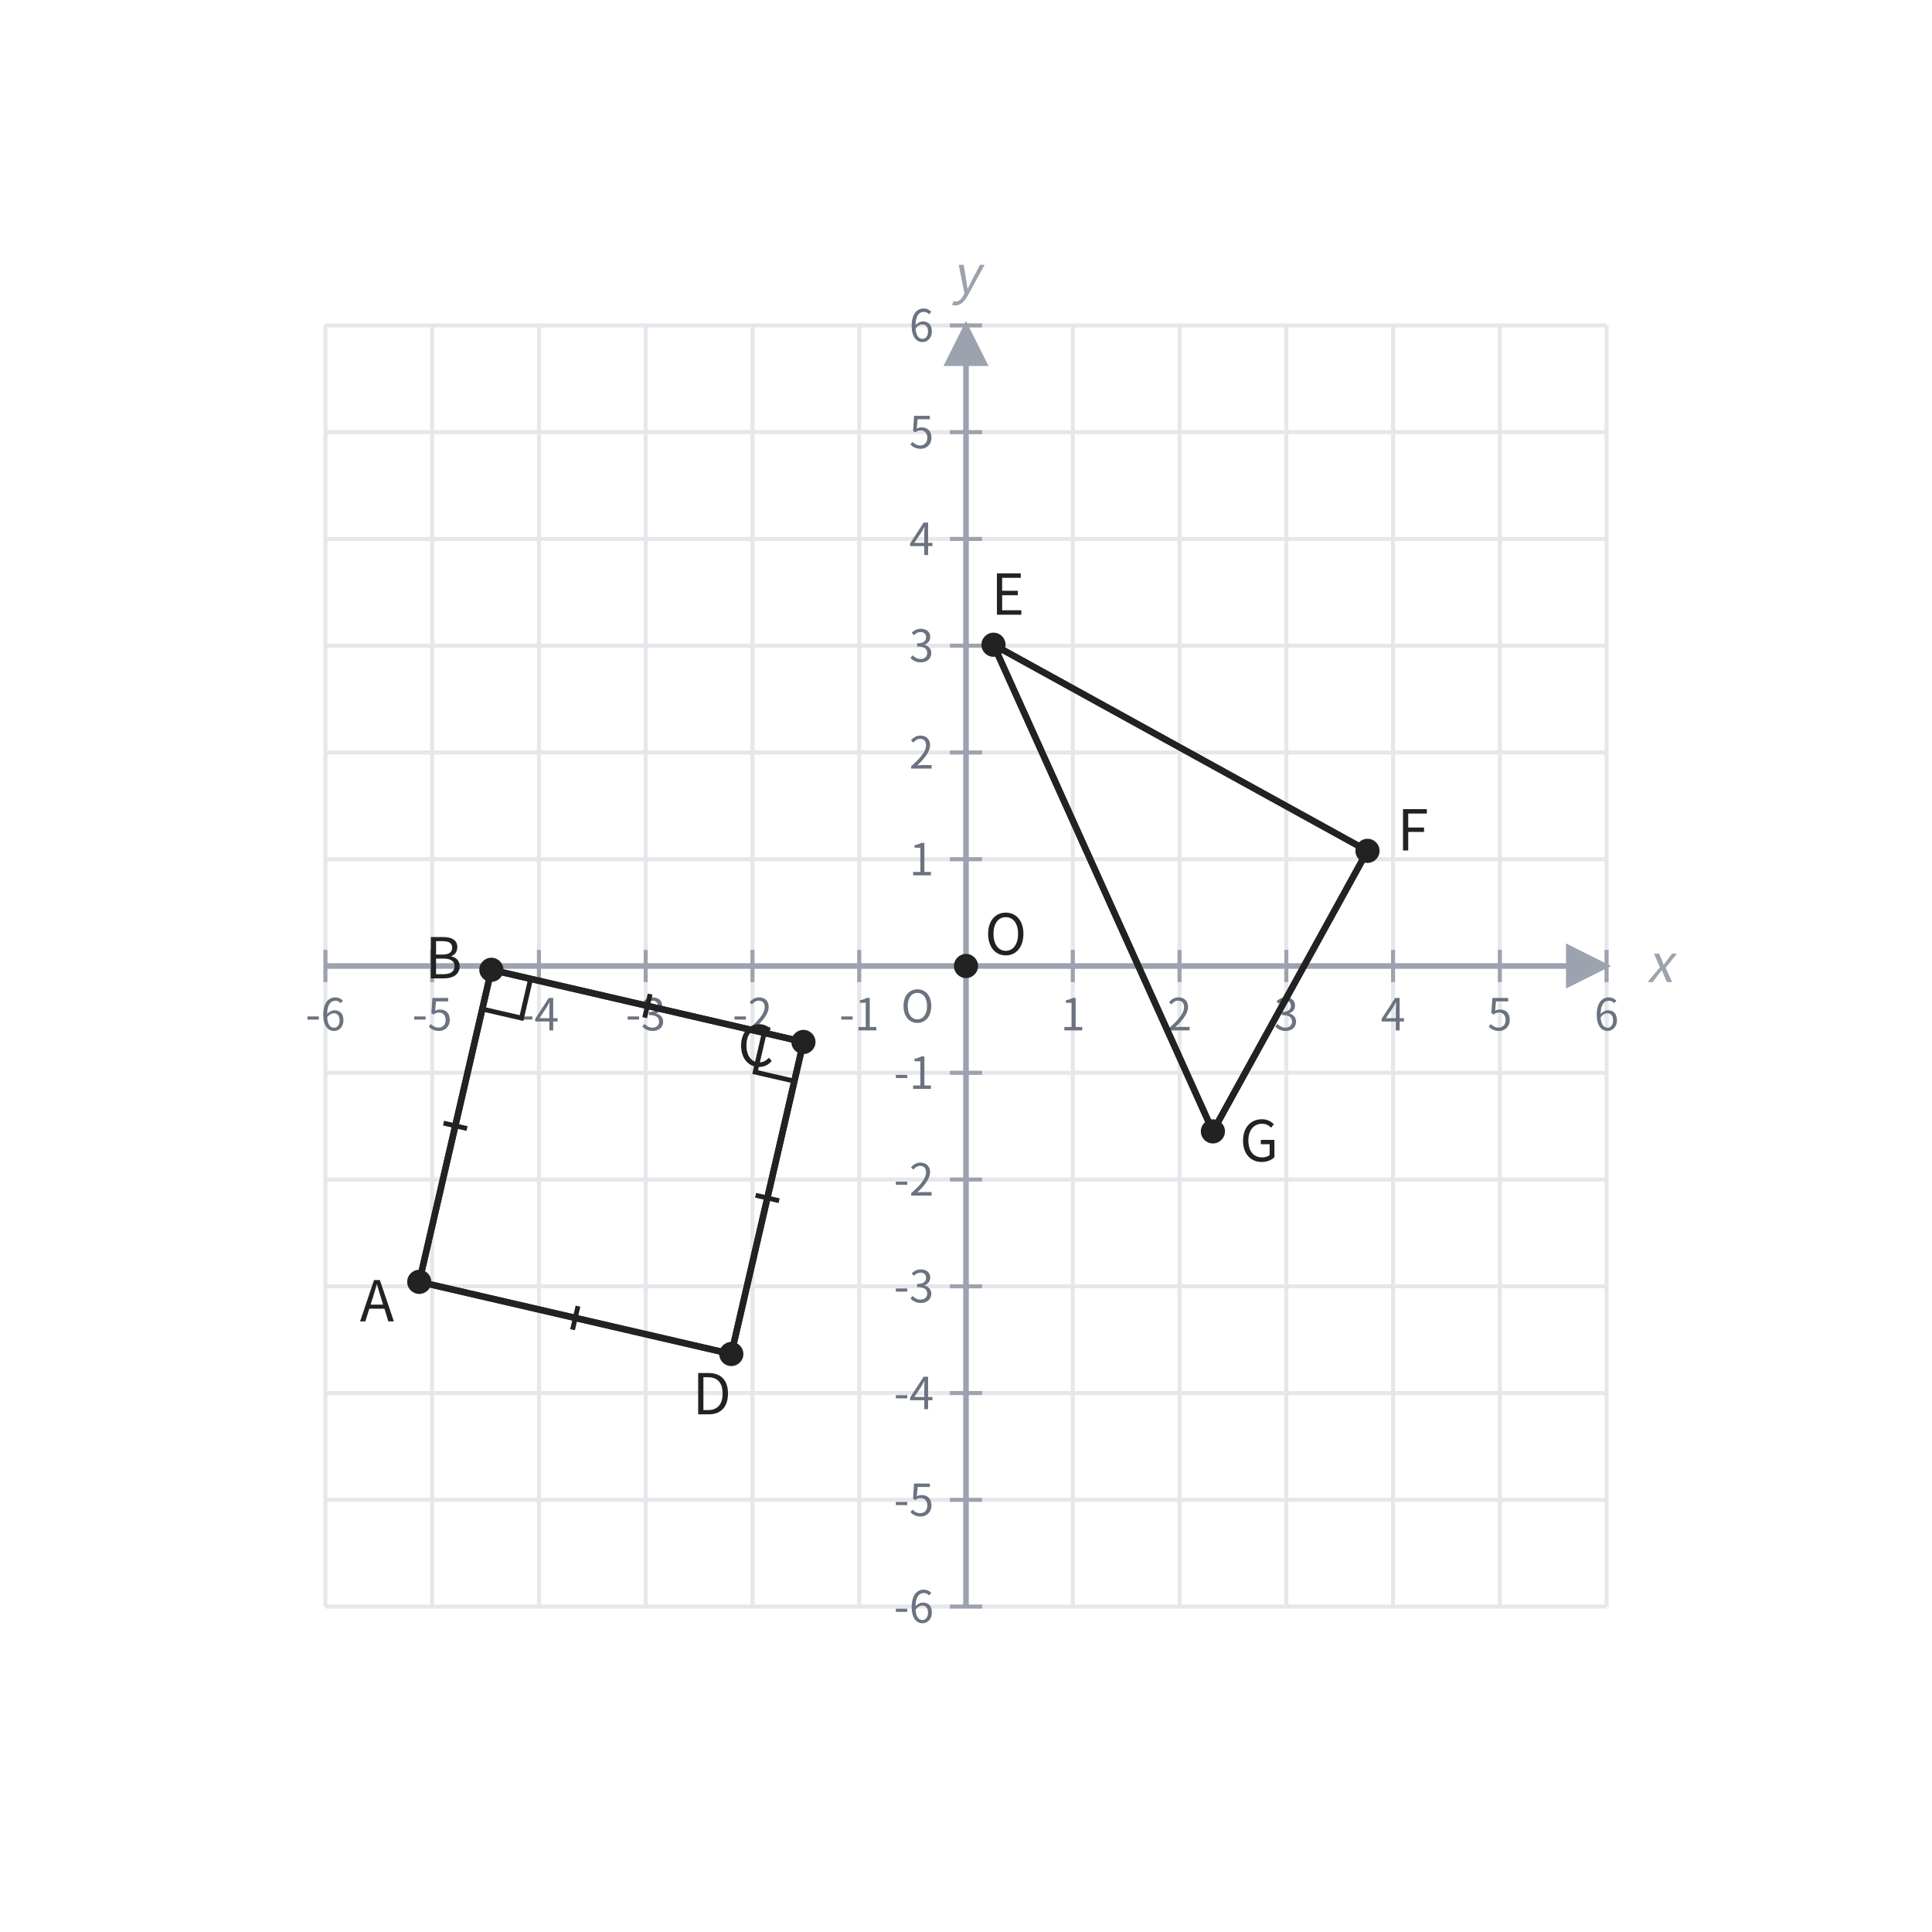
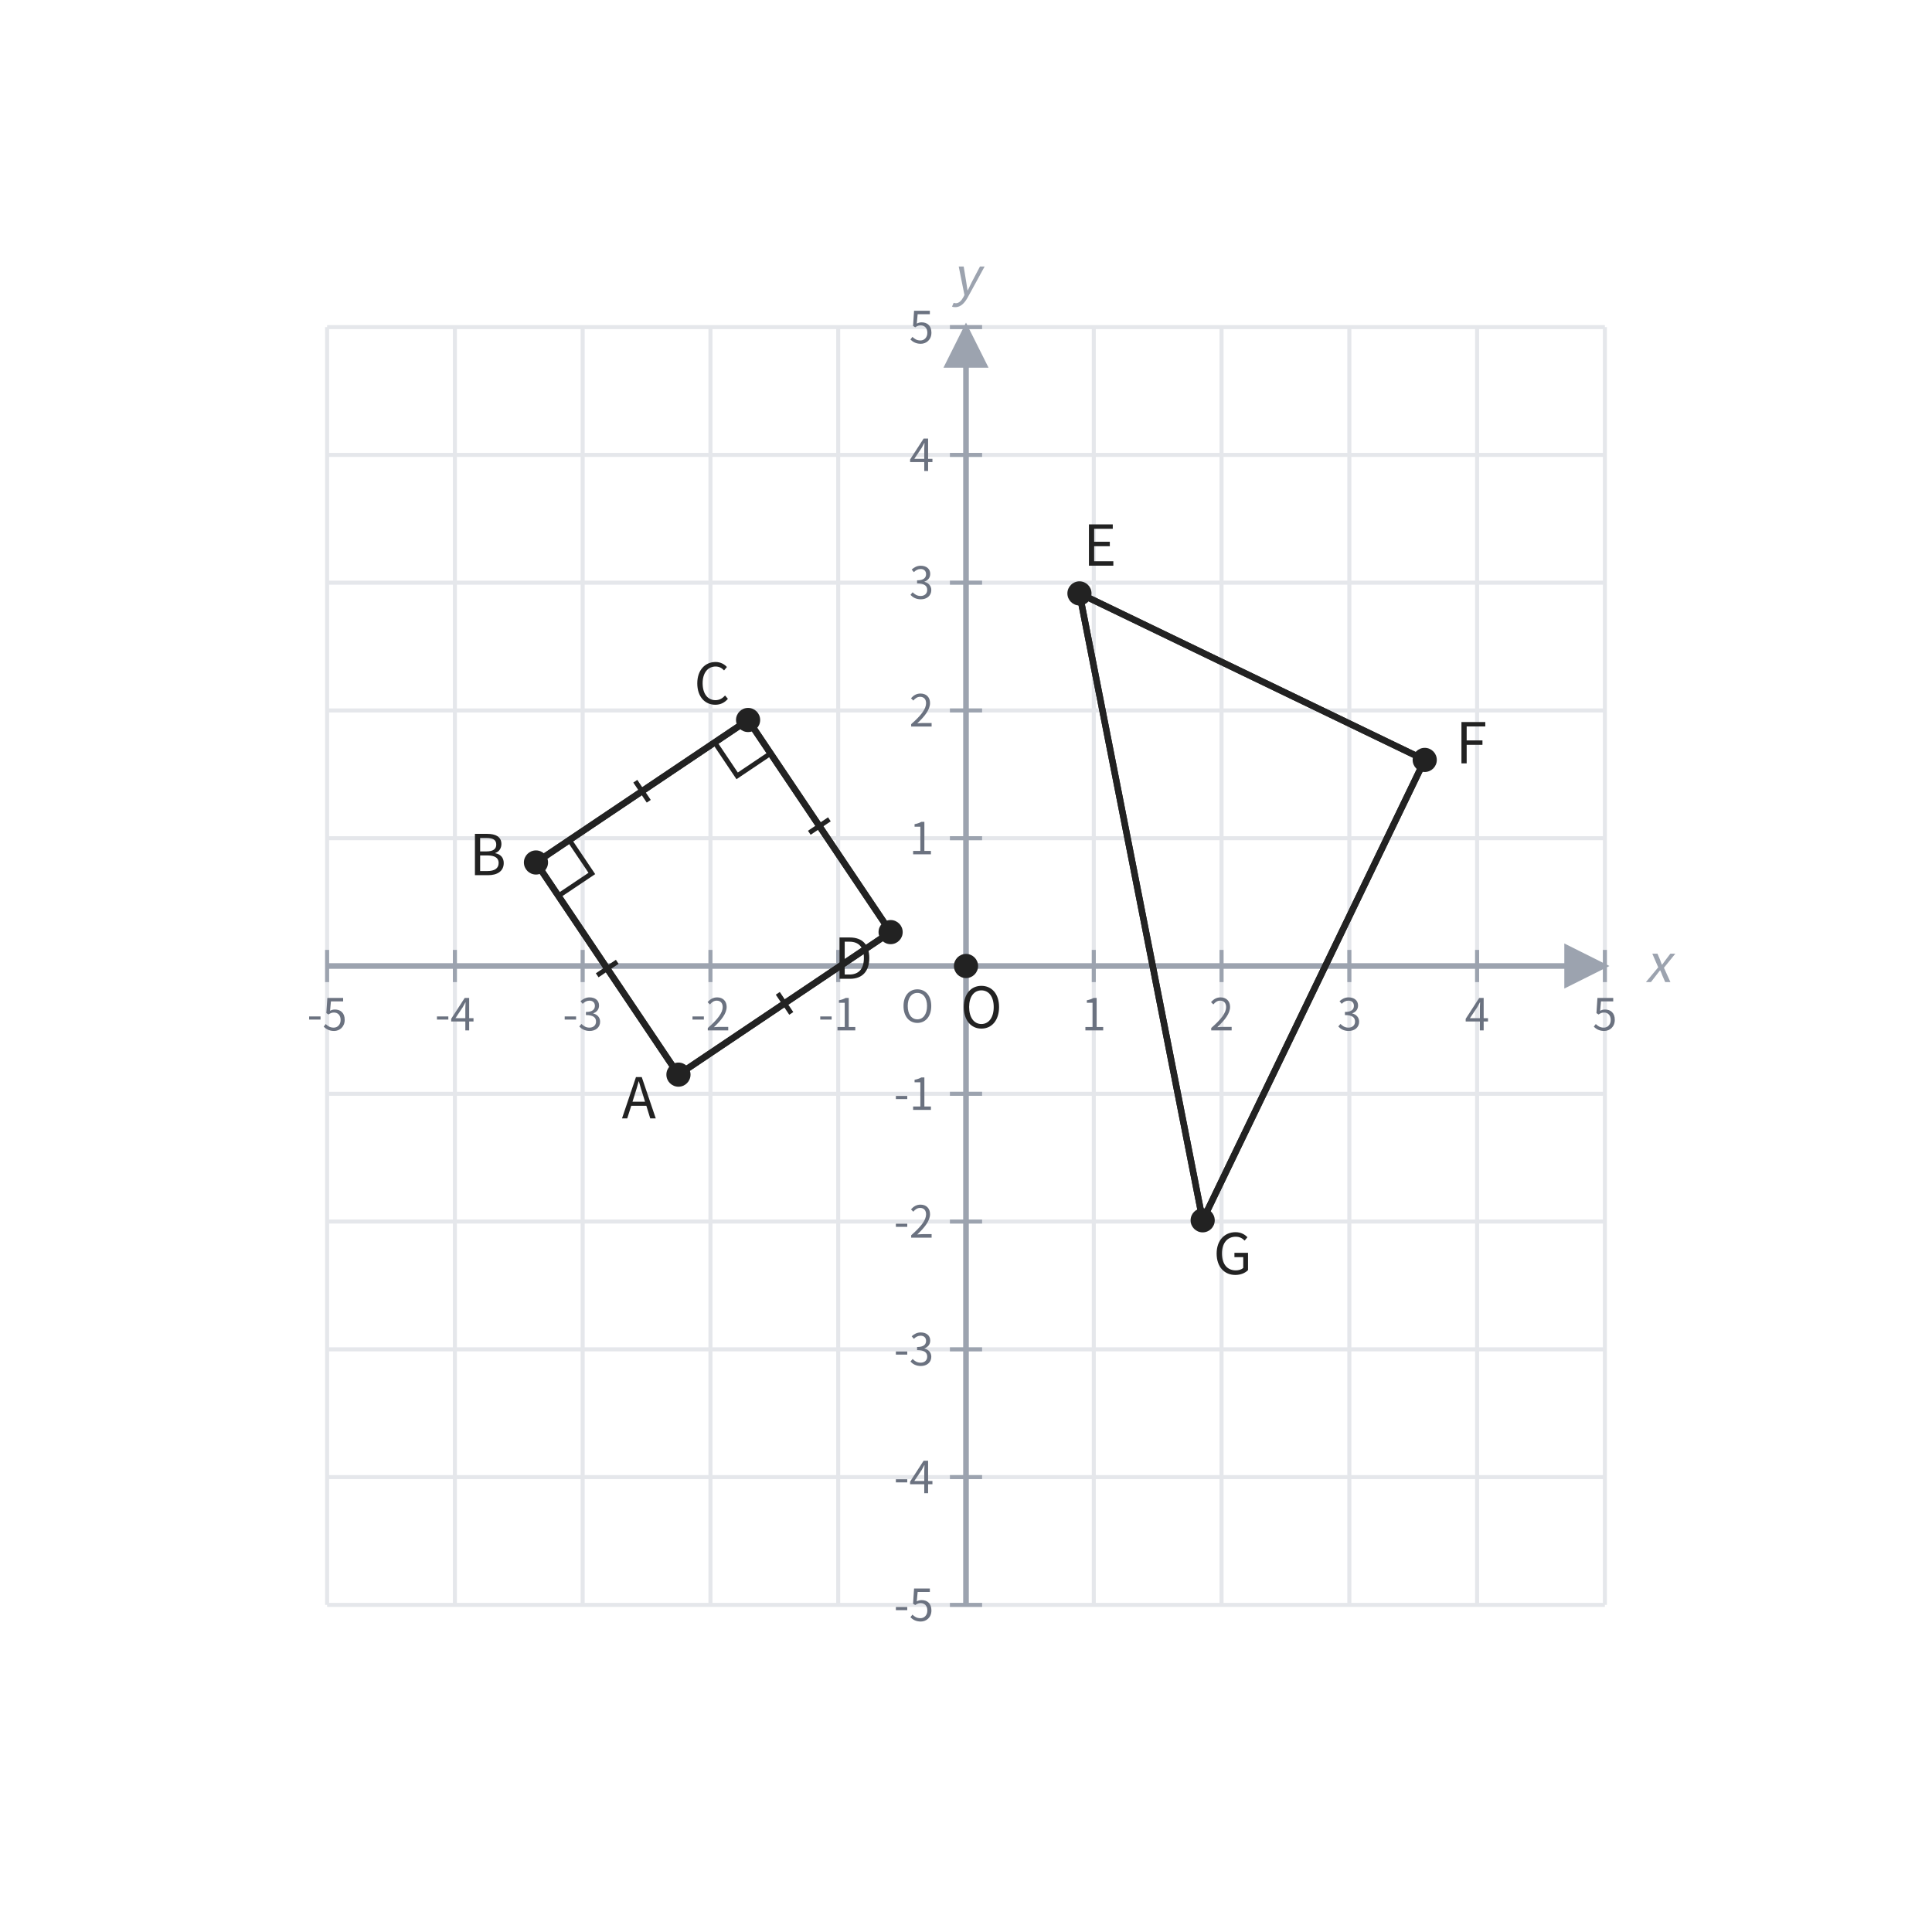
- <svg xmlns="http://www.w3.org/2000/svg" viewBox="0 0 480 480" width="480" height="480" data-t2g-scale="26.52519893899204" data-t2g-offset-x="40.0" data-t2g-offset-y="40.0" data-t2g-bbox-minx="-7.54" data-t2g-bbox-miny="-7.54" data-t2g-canvas-size="480" font-family="PingFang SC, Source Han Sans SC, Noto Sans CJK SC, sans-serif" font-size="14.0">
+ <svg xmlns="http://www.w3.org/2000/svg" viewBox="0 0 480 480" width="480" height="480" data-t2g-scale="31.746031746031747" data-t2g-offset-x="40.0" data-t2g-offset-y="40.0" data-t2g-bbox-minx="-6.3" data-t2g-bbox-miny="-6.3" data-t2g-canvas-size="480" font-family="PingFang SC, Source Han Sans SC, Noto Sans CJK SC, sans-serif" font-size="14.0">
  <rect width="100%" height="100%" fill="white" />
-   <line x1="80.85" y1="399.15" x2="80.85" y2="80.85" stroke="#e5e7eb" stroke-width="1" />
-   <line x1="107.37" y1="399.15" x2="107.37" y2="80.85" stroke="#e5e7eb" stroke-width="1" />
-   <line x1="133.90" y1="399.15" x2="133.90" y2="80.85" stroke="#e5e7eb" stroke-width="1" />
-   <line x1="160.42" y1="399.15" x2="160.42" y2="80.85" stroke="#e5e7eb" stroke-width="1" />
-   <line x1="186.95" y1="399.15" x2="186.95" y2="80.85" stroke="#e5e7eb" stroke-width="1" />
-   <line x1="213.47" y1="399.15" x2="213.47" y2="80.85" stroke="#e5e7eb" stroke-width="1" />
-   <line x1="240.00" y1="399.15" x2="240.00" y2="80.85" stroke="#e5e7eb" stroke-width="1" />
-   <line x1="266.53" y1="399.15" x2="266.53" y2="80.85" stroke="#e5e7eb" stroke-width="1" />
-   <line x1="293.05" y1="399.15" x2="293.05" y2="80.85" stroke="#e5e7eb" stroke-width="1" />
-   <line x1="319.58" y1="399.15" x2="319.58" y2="80.85" stroke="#e5e7eb" stroke-width="1" />
-   <line x1="346.10" y1="399.15" x2="346.10" y2="80.85" stroke="#e5e7eb" stroke-width="1" />
-   <line x1="372.63" y1="399.15" x2="372.63" y2="80.85" stroke="#e5e7eb" stroke-width="1" />
-   <line x1="399.15" y1="399.15" x2="399.15" y2="80.85" stroke="#e5e7eb" stroke-width="1" />
-   <line x1="80.85" y1="399.15" x2="399.15" y2="399.15" stroke="#e5e7eb" stroke-width="1" />
-   <line x1="80.85" y1="372.63" x2="399.15" y2="372.63" stroke="#e5e7eb" stroke-width="1" />
-   <line x1="80.85" y1="346.10" x2="399.15" y2="346.10" stroke="#e5e7eb" stroke-width="1" />
-   <line x1="80.85" y1="319.58" x2="399.15" y2="319.58" stroke="#e5e7eb" stroke-width="1" />
-   <line x1="80.85" y1="293.05" x2="399.15" y2="293.05" stroke="#e5e7eb" stroke-width="1" />
-   <line x1="80.85" y1="266.53" x2="399.15" y2="266.53" stroke="#e5e7eb" stroke-width="1" />
-   <line x1="80.85" y1="240.00" x2="399.15" y2="240.00" stroke="#e5e7eb" stroke-width="1" />
-   <line x1="80.85" y1="213.47" x2="399.15" y2="213.47" stroke="#e5e7eb" stroke-width="1" />
-   <line x1="80.85" y1="186.95" x2="399.15" y2="186.95" stroke="#e5e7eb" stroke-width="1" />
-   <line x1="80.85" y1="160.42" x2="399.15" y2="160.42" stroke="#e5e7eb" stroke-width="1" />
-   <line x1="80.85" y1="133.90" x2="399.15" y2="133.90" stroke="#e5e7eb" stroke-width="1" />
-   <line x1="80.85" y1="107.37" x2="399.15" y2="107.37" stroke="#e5e7eb" stroke-width="1" />
-   <line x1="80.85" y1="80.85" x2="399.15" y2="80.85" stroke="#e5e7eb" stroke-width="1" />
-   <line x1="80.85" y1="240.00" x2="399.15" y2="240.00" stroke="#9ca3af" stroke-width="1.4" marker-end="url(#t2g-arrow)" />
-   <line x1="240.00" y1="399.15" x2="240.00" y2="80.85" stroke="#9ca3af" stroke-width="1.4" marker-end="url(#t2g-arrow)" />
+   <line x1="81.27" y1="398.73" x2="81.27" y2="81.27" stroke="#e5e7eb" stroke-width="1" />
+   <line x1="113.02" y1="398.73" x2="113.02" y2="81.27" stroke="#e5e7eb" stroke-width="1" />
+   <line x1="144.76" y1="398.73" x2="144.76" y2="81.27" stroke="#e5e7eb" stroke-width="1" />
+   <line x1="176.51" y1="398.73" x2="176.51" y2="81.27" stroke="#e5e7eb" stroke-width="1" />
+   <line x1="208.25" y1="398.73" x2="208.25" y2="81.27" stroke="#e5e7eb" stroke-width="1" />
+   <line x1="240.00" y1="398.73" x2="240.00" y2="81.27" stroke="#e5e7eb" stroke-width="1" />
+   <line x1="271.75" y1="398.73" x2="271.75" y2="81.27" stroke="#e5e7eb" stroke-width="1" />
+   <line x1="303.49" y1="398.73" x2="303.49" y2="81.27" stroke="#e5e7eb" stroke-width="1" />
+   <line x1="335.24" y1="398.73" x2="335.24" y2="81.27" stroke="#e5e7eb" stroke-width="1" />
+   <line x1="366.98" y1="398.73" x2="366.98" y2="81.27" stroke="#e5e7eb" stroke-width="1" />
+   <line x1="398.73" y1="398.73" x2="398.73" y2="81.27" stroke="#e5e7eb" stroke-width="1" />
+   <line x1="81.27" y1="398.73" x2="398.73" y2="398.73" stroke="#e5e7eb" stroke-width="1" />
+   <line x1="81.27" y1="366.98" x2="398.73" y2="366.98" stroke="#e5e7eb" stroke-width="1" />
+   <line x1="81.27" y1="335.24" x2="398.73" y2="335.24" stroke="#e5e7eb" stroke-width="1" />
+   <line x1="81.27" y1="303.49" x2="398.73" y2="303.49" stroke="#e5e7eb" stroke-width="1" />
+   <line x1="81.27" y1="271.75" x2="398.73" y2="271.75" stroke="#e5e7eb" stroke-width="1" />
+   <line x1="81.27" y1="240.00" x2="398.73" y2="240.00" stroke="#e5e7eb" stroke-width="1" />
+   <line x1="81.27" y1="208.25" x2="398.73" y2="208.25" stroke="#e5e7eb" stroke-width="1" />
+   <line x1="81.27" y1="176.51" x2="398.73" y2="176.51" stroke="#e5e7eb" stroke-width="1" />
+   <line x1="81.27" y1="144.76" x2="398.73" y2="144.76" stroke="#e5e7eb" stroke-width="1" />
+   <line x1="81.27" y1="113.02" x2="398.73" y2="113.02" stroke="#e5e7eb" stroke-width="1" />
+   <line x1="81.27" y1="81.27" x2="398.73" y2="81.27" stroke="#e5e7eb" stroke-width="1" />
+   <line x1="81.27" y1="240.00" x2="398.73" y2="240.00" stroke="#9ca3af" stroke-width="1.4" marker-end="url(#t2g-arrow)" />
+   <line x1="240.00" y1="398.73" x2="240.00" y2="81.27" stroke="#9ca3af" stroke-width="1.4" marker-end="url(#t2g-arrow)" />
  <defs>
    <marker id="t2g-arrow" viewBox="0 0 10 10" refX="9" refY="5" markerUnits="strokeWidth" markerWidth="8" markerHeight="8" orient="auto">
      <path d="M0,0 L10,5 L0,10 Z" fill="#9ca3af" />
    </marker>
  </defs>
-   <line x1="80.85" y1="236.00" x2="80.85" y2="244.00" stroke="#9ca3af" stroke-width="1" />
-   <text x="80.85" y="256.00" text-anchor="middle" fill="#6b7280" font-size="11">-6</text>
-   <line x1="107.37" y1="236.00" x2="107.37" y2="244.00" stroke="#9ca3af" stroke-width="1" />
-   <text x="107.37" y="256.00" text-anchor="middle" fill="#6b7280" font-size="11">-5</text>
-   <line x1="133.90" y1="236.00" x2="133.90" y2="244.00" stroke="#9ca3af" stroke-width="1" />
-   <text x="133.90" y="256.00" text-anchor="middle" fill="#6b7280" font-size="11">-4</text>
-   <line x1="160.42" y1="236.00" x2="160.42" y2="244.00" stroke="#9ca3af" stroke-width="1" />
-   <text x="160.42" y="256.00" text-anchor="middle" fill="#6b7280" font-size="11">-3</text>
-   <line x1="186.95" y1="236.00" x2="186.95" y2="244.00" stroke="#9ca3af" stroke-width="1" />
-   <text x="186.95" y="256.00" text-anchor="middle" fill="#6b7280" font-size="11">-2</text>
-   <line x1="213.47" y1="236.00" x2="213.47" y2="244.00" stroke="#9ca3af" stroke-width="1" />
-   <text x="213.47" y="256.00" text-anchor="middle" fill="#6b7280" font-size="11">-1</text>
-   <line x1="266.53" y1="236.00" x2="266.53" y2="244.00" stroke="#9ca3af" stroke-width="1" />
-   <text x="266.53" y="256.00" text-anchor="middle" fill="#6b7280" font-size="11">1</text>
-   <line x1="293.05" y1="236.00" x2="293.05" y2="244.00" stroke="#9ca3af" stroke-width="1" />
-   <text x="293.05" y="256.00" text-anchor="middle" fill="#6b7280" font-size="11">2</text>
-   <line x1="319.58" y1="236.00" x2="319.58" y2="244.00" stroke="#9ca3af" stroke-width="1" />
-   <text x="319.58" y="256.00" text-anchor="middle" fill="#6b7280" font-size="11">3</text>
-   <line x1="346.10" y1="236.00" x2="346.10" y2="244.00" stroke="#9ca3af" stroke-width="1" />
-   <text x="346.10" y="256.00" text-anchor="middle" fill="#6b7280" font-size="11">4</text>
-   <line x1="372.63" y1="236.00" x2="372.63" y2="244.00" stroke="#9ca3af" stroke-width="1" />
-   <text x="372.63" y="256.00" text-anchor="middle" fill="#6b7280" font-size="11">5</text>
-   <line x1="399.15" y1="236.00" x2="399.15" y2="244.00" stroke="#9ca3af" stroke-width="1" />
-   <text x="399.15" y="256.00" text-anchor="middle" fill="#6b7280" font-size="11">6</text>
-   <line x1="236.00" y1="399.15" x2="244.00" y2="399.15" stroke="#9ca3af" stroke-width="1" />
-   <text x="232.00" y="403.15" text-anchor="end" fill="#6b7280" font-size="11">-6</text>
-   <line x1="236.00" y1="372.63" x2="244.00" y2="372.63" stroke="#9ca3af" stroke-width="1" />
-   <text x="232.00" y="376.63" text-anchor="end" fill="#6b7280" font-size="11">-5</text>
-   <line x1="236.00" y1="346.10" x2="244.00" y2="346.10" stroke="#9ca3af" stroke-width="1" />
-   <text x="232.00" y="350.10" text-anchor="end" fill="#6b7280" font-size="11">-4</text>
-   <line x1="236.00" y1="319.58" x2="244.00" y2="319.58" stroke="#9ca3af" stroke-width="1" />
-   <text x="232.00" y="323.58" text-anchor="end" fill="#6b7280" font-size="11">-3</text>
-   <line x1="236.00" y1="293.05" x2="244.00" y2="293.05" stroke="#9ca3af" stroke-width="1" />
-   <text x="232.00" y="297.05" text-anchor="end" fill="#6b7280" font-size="11">-2</text>
-   <line x1="236.00" y1="266.53" x2="244.00" y2="266.53" stroke="#9ca3af" stroke-width="1" />
-   <text x="232.00" y="270.53" text-anchor="end" fill="#6b7280" font-size="11">-1</text>
-   <line x1="236.00" y1="213.47" x2="244.00" y2="213.47" stroke="#9ca3af" stroke-width="1" />
-   <text x="232.00" y="217.47" text-anchor="end" fill="#6b7280" font-size="11">1</text>
-   <line x1="236.00" y1="186.95" x2="244.00" y2="186.95" stroke="#9ca3af" stroke-width="1" />
-   <text x="232.00" y="190.95" text-anchor="end" fill="#6b7280" font-size="11">2</text>
-   <line x1="236.00" y1="160.42" x2="244.00" y2="160.42" stroke="#9ca3af" stroke-width="1" />
-   <text x="232.00" y="164.42" text-anchor="end" fill="#6b7280" font-size="11">3</text>
-   <line x1="236.00" y1="133.90" x2="244.00" y2="133.90" stroke="#9ca3af" stroke-width="1" />
-   <text x="232.00" y="137.90" text-anchor="end" fill="#6b7280" font-size="11">4</text>
-   <line x1="236.00" y1="107.37" x2="244.00" y2="107.37" stroke="#9ca3af" stroke-width="1" />
-   <text x="232.00" y="111.37" text-anchor="end" fill="#6b7280" font-size="11">5</text>
-   <line x1="236.00" y1="80.85" x2="244.00" y2="80.85" stroke="#9ca3af" stroke-width="1" />
-   <text x="232.00" y="84.85" text-anchor="end" fill="#6b7280" font-size="11">6</text>
-   <text x="409.15" y="244.00" text-anchor="start" fill="#9ca3af" font-size="13" font-style="italic">x</text>
-   <text x="240.00" y="72.85" text-anchor="middle" fill="#9ca3af" font-size="13" font-style="italic">y</text>
+   <line x1="81.27" y1="236.00" x2="81.27" y2="244.00" stroke="#9ca3af" stroke-width="1" />
+   <text x="81.27" y="256.00" text-anchor="middle" fill="#6b7280" font-size="11">-5</text>
+   <line x1="113.02" y1="236.00" x2="113.02" y2="244.00" stroke="#9ca3af" stroke-width="1" />
+   <text x="113.02" y="256.00" text-anchor="middle" fill="#6b7280" font-size="11">-4</text>
+   <line x1="144.76" y1="236.00" x2="144.76" y2="244.00" stroke="#9ca3af" stroke-width="1" />
+   <text x="144.76" y="256.00" text-anchor="middle" fill="#6b7280" font-size="11">-3</text>
+   <line x1="176.51" y1="236.00" x2="176.51" y2="244.00" stroke="#9ca3af" stroke-width="1" />
+   <text x="176.51" y="256.00" text-anchor="middle" fill="#6b7280" font-size="11">-2</text>
+   <line x1="208.25" y1="236.00" x2="208.25" y2="244.00" stroke="#9ca3af" stroke-width="1" />
+   <text x="208.25" y="256.00" text-anchor="middle" fill="#6b7280" font-size="11">-1</text>
+   <line x1="271.75" y1="236.00" x2="271.75" y2="244.00" stroke="#9ca3af" stroke-width="1" />
+   <text x="271.75" y="256.00" text-anchor="middle" fill="#6b7280" font-size="11">1</text>
+   <line x1="303.49" y1="236.00" x2="303.49" y2="244.00" stroke="#9ca3af" stroke-width="1" />
+   <text x="303.49" y="256.00" text-anchor="middle" fill="#6b7280" font-size="11">2</text>
+   <line x1="335.24" y1="236.00" x2="335.24" y2="244.00" stroke="#9ca3af" stroke-width="1" />
+   <text x="335.24" y="256.00" text-anchor="middle" fill="#6b7280" font-size="11">3</text>
+   <line x1="366.98" y1="236.00" x2="366.98" y2="244.00" stroke="#9ca3af" stroke-width="1" />
+   <text x="366.98" y="256.00" text-anchor="middle" fill="#6b7280" font-size="11">4</text>
+   <line x1="398.73" y1="236.00" x2="398.73" y2="244.00" stroke="#9ca3af" stroke-width="1" />
+   <text x="398.73" y="256.00" text-anchor="middle" fill="#6b7280" font-size="11">5</text>
+   <line x1="236.00" y1="398.73" x2="244.00" y2="398.73" stroke="#9ca3af" stroke-width="1" />
+   <text x="232.00" y="402.73" text-anchor="end" fill="#6b7280" font-size="11">-5</text>
+   <line x1="236.00" y1="366.98" x2="244.00" y2="366.98" stroke="#9ca3af" stroke-width="1" />
+   <text x="232.00" y="370.98" text-anchor="end" fill="#6b7280" font-size="11">-4</text>
+   <line x1="236.00" y1="335.24" x2="244.00" y2="335.24" stroke="#9ca3af" stroke-width="1" />
+   <text x="232.00" y="339.24" text-anchor="end" fill="#6b7280" font-size="11">-3</text>
+   <line x1="236.00" y1="303.49" x2="244.00" y2="303.49" stroke="#9ca3af" stroke-width="1" />
+   <text x="232.00" y="307.49" text-anchor="end" fill="#6b7280" font-size="11">-2</text>
+   <line x1="236.00" y1="271.75" x2="244.00" y2="271.75" stroke="#9ca3af" stroke-width="1" />
+   <text x="232.00" y="275.75" text-anchor="end" fill="#6b7280" font-size="11">-1</text>
+   <line x1="236.00" y1="208.25" x2="244.00" y2="208.25" stroke="#9ca3af" stroke-width="1" />
+   <text x="232.00" y="212.25" text-anchor="end" fill="#6b7280" font-size="11">1</text>
+   <line x1="236.00" y1="176.51" x2="244.00" y2="176.51" stroke="#9ca3af" stroke-width="1" />
+   <text x="232.00" y="180.51" text-anchor="end" fill="#6b7280" font-size="11">2</text>
+   <line x1="236.00" y1="144.76" x2="244.00" y2="144.76" stroke="#9ca3af" stroke-width="1" />
+   <text x="232.00" y="148.76" text-anchor="end" fill="#6b7280" font-size="11">3</text>
+   <line x1="236.00" y1="113.02" x2="244.00" y2="113.02" stroke="#9ca3af" stroke-width="1" />
+   <text x="232.00" y="117.02" text-anchor="end" fill="#6b7280" font-size="11">4</text>
+   <line x1="236.00" y1="81.27" x2="244.00" y2="81.27" stroke="#9ca3af" stroke-width="1" />
+   <text x="232.00" y="85.27" text-anchor="end" fill="#6b7280" font-size="11">5</text>
+   <text x="408.73" y="244.00" text-anchor="start" fill="#9ca3af" font-size="13" font-style="italic">x</text>
+   <text x="240.00" y="73.27" text-anchor="middle" fill="#9ca3af" font-size="13" font-style="italic">y</text>
  <text x="232.00" y="254.00" text-anchor="end" fill="#6b7280" font-size="11">O</text>
-   <polygon data-id="sq" class="t2g-obj t2g-poly" points="104.16,318.47 122.08,240.94 199.61,258.87 181.69,336.40" fill="none" stroke="#222" stroke-width="1.6" />
-   <polygon data-id="tri" class="t2g-obj t2g-poly" points="246.83,160.18 339.75,211.39 301.34,281.09" fill="none" stroke="#222" stroke-width="1.6" />
-   <line data-id="AB" class="t2g-obj t2g-seg" x1="104.16" y1="318.47" x2="122.08" y2="240.94" stroke="#222" stroke-width="1.6" />
-   <line data-id="BC" class="t2g-obj t2g-seg" x1="122.08" y1="240.94" x2="199.61" y2="258.87" stroke="#222" stroke-width="1.6" />
-   <line data-id="CD" class="t2g-obj t2g-seg" x1="199.61" y1="258.87" x2="181.69" y2="336.40" stroke="#222" stroke-width="1.6" />
-   <line data-id="DA" class="t2g-obj t2g-seg" x1="181.69" y1="336.40" x2="104.16" y2="318.47" stroke="#222" stroke-width="1.6" />
-   <line data-id="EF" class="t2g-obj t2g-seg" x1="246.83" y1="160.18" x2="339.75" y2="211.39" stroke="#222" stroke-width="1.6" />
-   <line data-id="FG" class="t2g-obj t2g-seg" x1="339.75" y1="211.39" x2="301.34" y2="281.09" stroke="#222" stroke-width="1.6" />
-   <line data-id="GE" class="t2g-obj t2g-seg" x1="301.34" y1="281.09" x2="246.83" y2="160.18" stroke="#222" stroke-width="1.6" />
+   <polygon data-id="sq" class="t2g-obj t2g-poly" points="168.56,266.99 133.16,214.28 185.86,178.88 221.27,231.58" fill="none" stroke="#222" stroke-width="1.6" />
+   <polygon data-id="tri" class="t2g-obj t2g-poly" points="268.19,147.43 353.97,188.80 298.80,303.18" fill="none" stroke="#222" stroke-width="1.6" />
+   <line data-id="AB" class="t2g-obj t2g-seg" x1="168.56" y1="266.99" x2="133.16" y2="214.28" stroke="#222" stroke-width="1.6" />
+   <line data-id="BC" class="t2g-obj t2g-seg" x1="133.16" y1="214.28" x2="185.86" y2="178.88" stroke="#222" stroke-width="1.6" />
+   <line data-id="CD" class="t2g-obj t2g-seg" x1="185.86" y1="178.88" x2="221.27" y2="231.58" stroke="#222" stroke-width="1.6" />
+   <line data-id="DA" class="t2g-obj t2g-seg" x1="221.27" y1="231.58" x2="168.56" y2="266.99" stroke="#222" stroke-width="1.6" />
+   <line data-id="EF" class="t2g-obj t2g-seg" x1="268.19" y1="147.43" x2="353.97" y2="188.80" stroke="#222" stroke-width="1.6" />
+   <line data-id="FG" class="t2g-obj t2g-seg" x1="353.97" y1="188.80" x2="298.80" y2="303.18" stroke="#222" stroke-width="1.6" />
+   <line data-id="GE" class="t2g-obj t2g-seg" x1="298.80" y1="303.18" x2="268.19" y2="147.43" stroke="#222" stroke-width="1.6" />
  <circle data-id="O" class="t2g-obj t2g-point" cx="240.00" cy="240.00" r="3.0" fill="#222" />
-   <text x="249.88" y="237.18" text-anchor="middle" fill="#222">O</text>
-   <circle data-id="A" class="t2g-obj t2g-point" cx="104.16" cy="318.47" r="3.0" fill="#222" />
-   <text x="93.66" y="328.29" text-anchor="middle" fill="#222">A</text>
-   <circle data-id="B" class="t2g-obj t2g-point" cx="122.08" cy="240.94" r="3.0" fill="#222" />
-   <text x="110.23" y="243.07" text-anchor="middle" fill="#222">B</text>
-   <circle data-id="C" class="t2g-obj t2g-point" cx="199.61" cy="258.87" r="3.0" fill="#222" />
-   <text x="187.78" y="264.89" text-anchor="middle" fill="#222">C</text>
-   <circle data-id="D" class="t2g-obj t2g-point" cx="181.69" cy="336.40" r="3.0" fill="#222" />
-   <text x="176.87" y="351.39" text-anchor="middle" fill="#222">D</text>
-   <circle data-id="E" class="t2g-obj t2g-point" cx="246.83" cy="160.18" r="3.0" fill="#222" />
-   <text x="250.40" y="152.73" text-anchor="middle" fill="#222">E</text>
-   <circle data-id="F" class="t2g-obj t2g-point" cx="339.75" cy="211.39" r="3.0" fill="#222" />
-   <text x="351.03" y="211.30" text-anchor="middle" fill="#222">F</text>
-   <circle data-id="G" class="t2g-obj t2g-point" cx="301.34" cy="281.09" r="3.0" fill="#222" />
-   <text x="312.84" y="288.51" text-anchor="middle" fill="#222">G</text>
-   <polyline points="119.83,250.69 129.57,252.94 131.83,243.20" fill="none" stroke="#222" stroke-width="1.2" />
-   <polyline points="189.87,256.62 187.62,266.36 197.36,268.61" fill="none" stroke="#222" stroke-width="1.2" />
-   <line x1="110.20" y1="279.03" x2="116.04" y2="280.38" stroke="#222" stroke-width="1.2" />
-   <line x1="161.52" y1="246.98" x2="160.17" y2="252.83" stroke="#222" stroke-width="1.2" />
-   <line x1="193.57" y1="298.31" x2="187.73" y2="296.96" stroke="#222" stroke-width="1.2" />
-   <line x1="142.25" y1="330.36" x2="143.60" y2="324.51" stroke="#222" stroke-width="1.2" />
+   <text x="243.83" y="255.37" text-anchor="middle" fill="#222">O</text>
+   <circle data-id="A" class="t2g-obj t2g-point" cx="168.56" cy="266.99" r="3.0" fill="#222" />
+   <text x="158.73" y="277.87" text-anchor="middle" fill="#222">A</text>
+   <circle data-id="B" class="t2g-obj t2g-point" cx="133.16" cy="214.28" r="3.0" fill="#222" />
+   <text x="121.19" y="217.44" text-anchor="middle" fill="#222">B</text>
+   <circle data-id="C" class="t2g-obj t2g-point" cx="185.86" cy="178.88" r="3.0" fill="#222" />
+   <text x="176.89" y="174.91" text-anchor="middle" fill="#222">C</text>
+   <circle data-id="D" class="t2g-obj t2g-point" cx="221.27" cy="231.58" r="3.0" fill="#222" />
+   <text x="211.98" y="243.18" text-anchor="middle" fill="#222">D</text>
+   <circle data-id="E" class="t2g-obj t2g-point" cx="268.19" cy="147.43" r="3.0" fill="#222" />
+   <text x="273.26" y="140.55" text-anchor="middle" fill="#222">E</text>
+   <circle data-id="F" class="t2g-obj t2g-point" cx="353.97" cy="188.80" r="3.0" fill="#222" />
+   <text x="365.55" y="189.66" text-anchor="middle" fill="#222">F</text>
+   <circle data-id="G" class="t2g-obj t2g-point" cx="298.80" cy="303.18" r="3.0" fill="#222" />
+   <text x="306.28" y="316.57" text-anchor="middle" fill="#222">G</text>
+   <polyline points="138.73,222.58 147.04,217.01 141.46,208.71" fill="none" stroke="#222" stroke-width="1.2" />
+   <polyline points="177.56,184.45 183.14,192.76 191.44,187.18" fill="none" stroke="#222" stroke-width="1.2" />
+   <line x1="148.37" y1="242.31" x2="153.35" y2="238.96" stroke="#222" stroke-width="1.2" />
+   <line x1="157.84" y1="194.09" x2="161.18" y2="199.07" stroke="#222" stroke-width="1.2" />
+   <line x1="206.06" y1="203.56" x2="201.07" y2="206.90" stroke="#222" stroke-width="1.2" />
+   <line x1="196.59" y1="251.78" x2="193.24" y2="246.79" stroke="#222" stroke-width="1.2" />
</svg>
